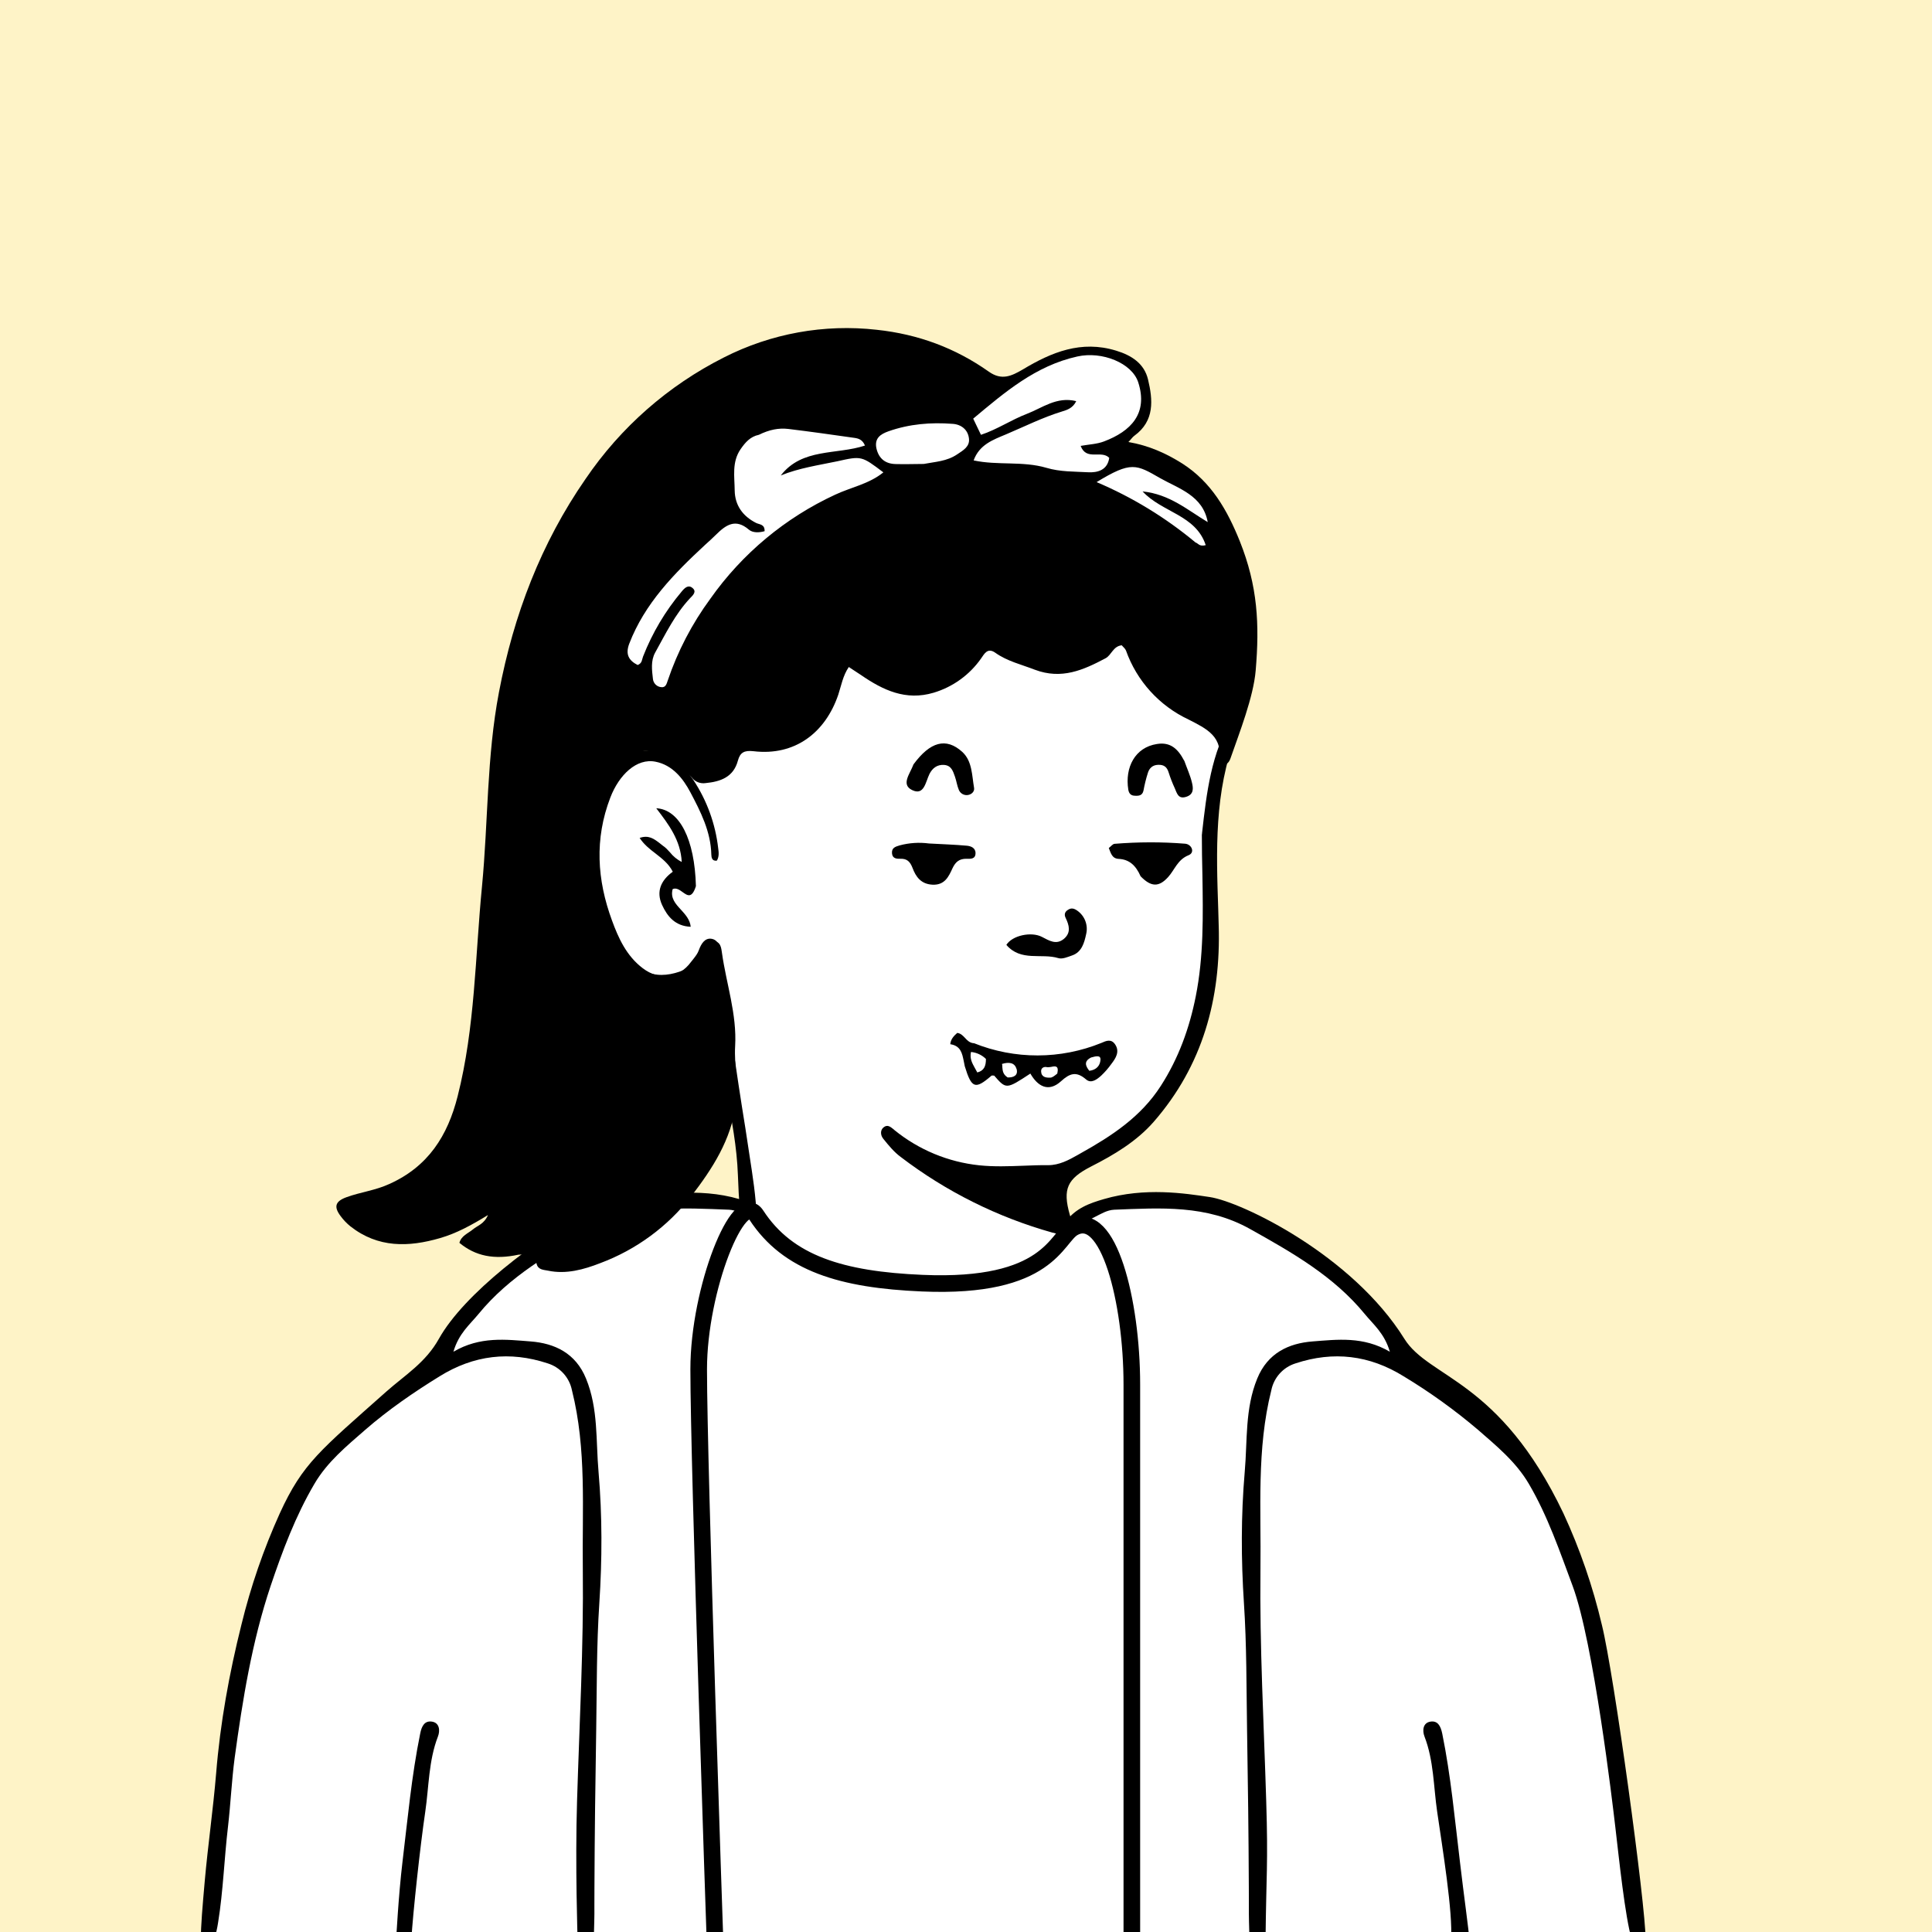
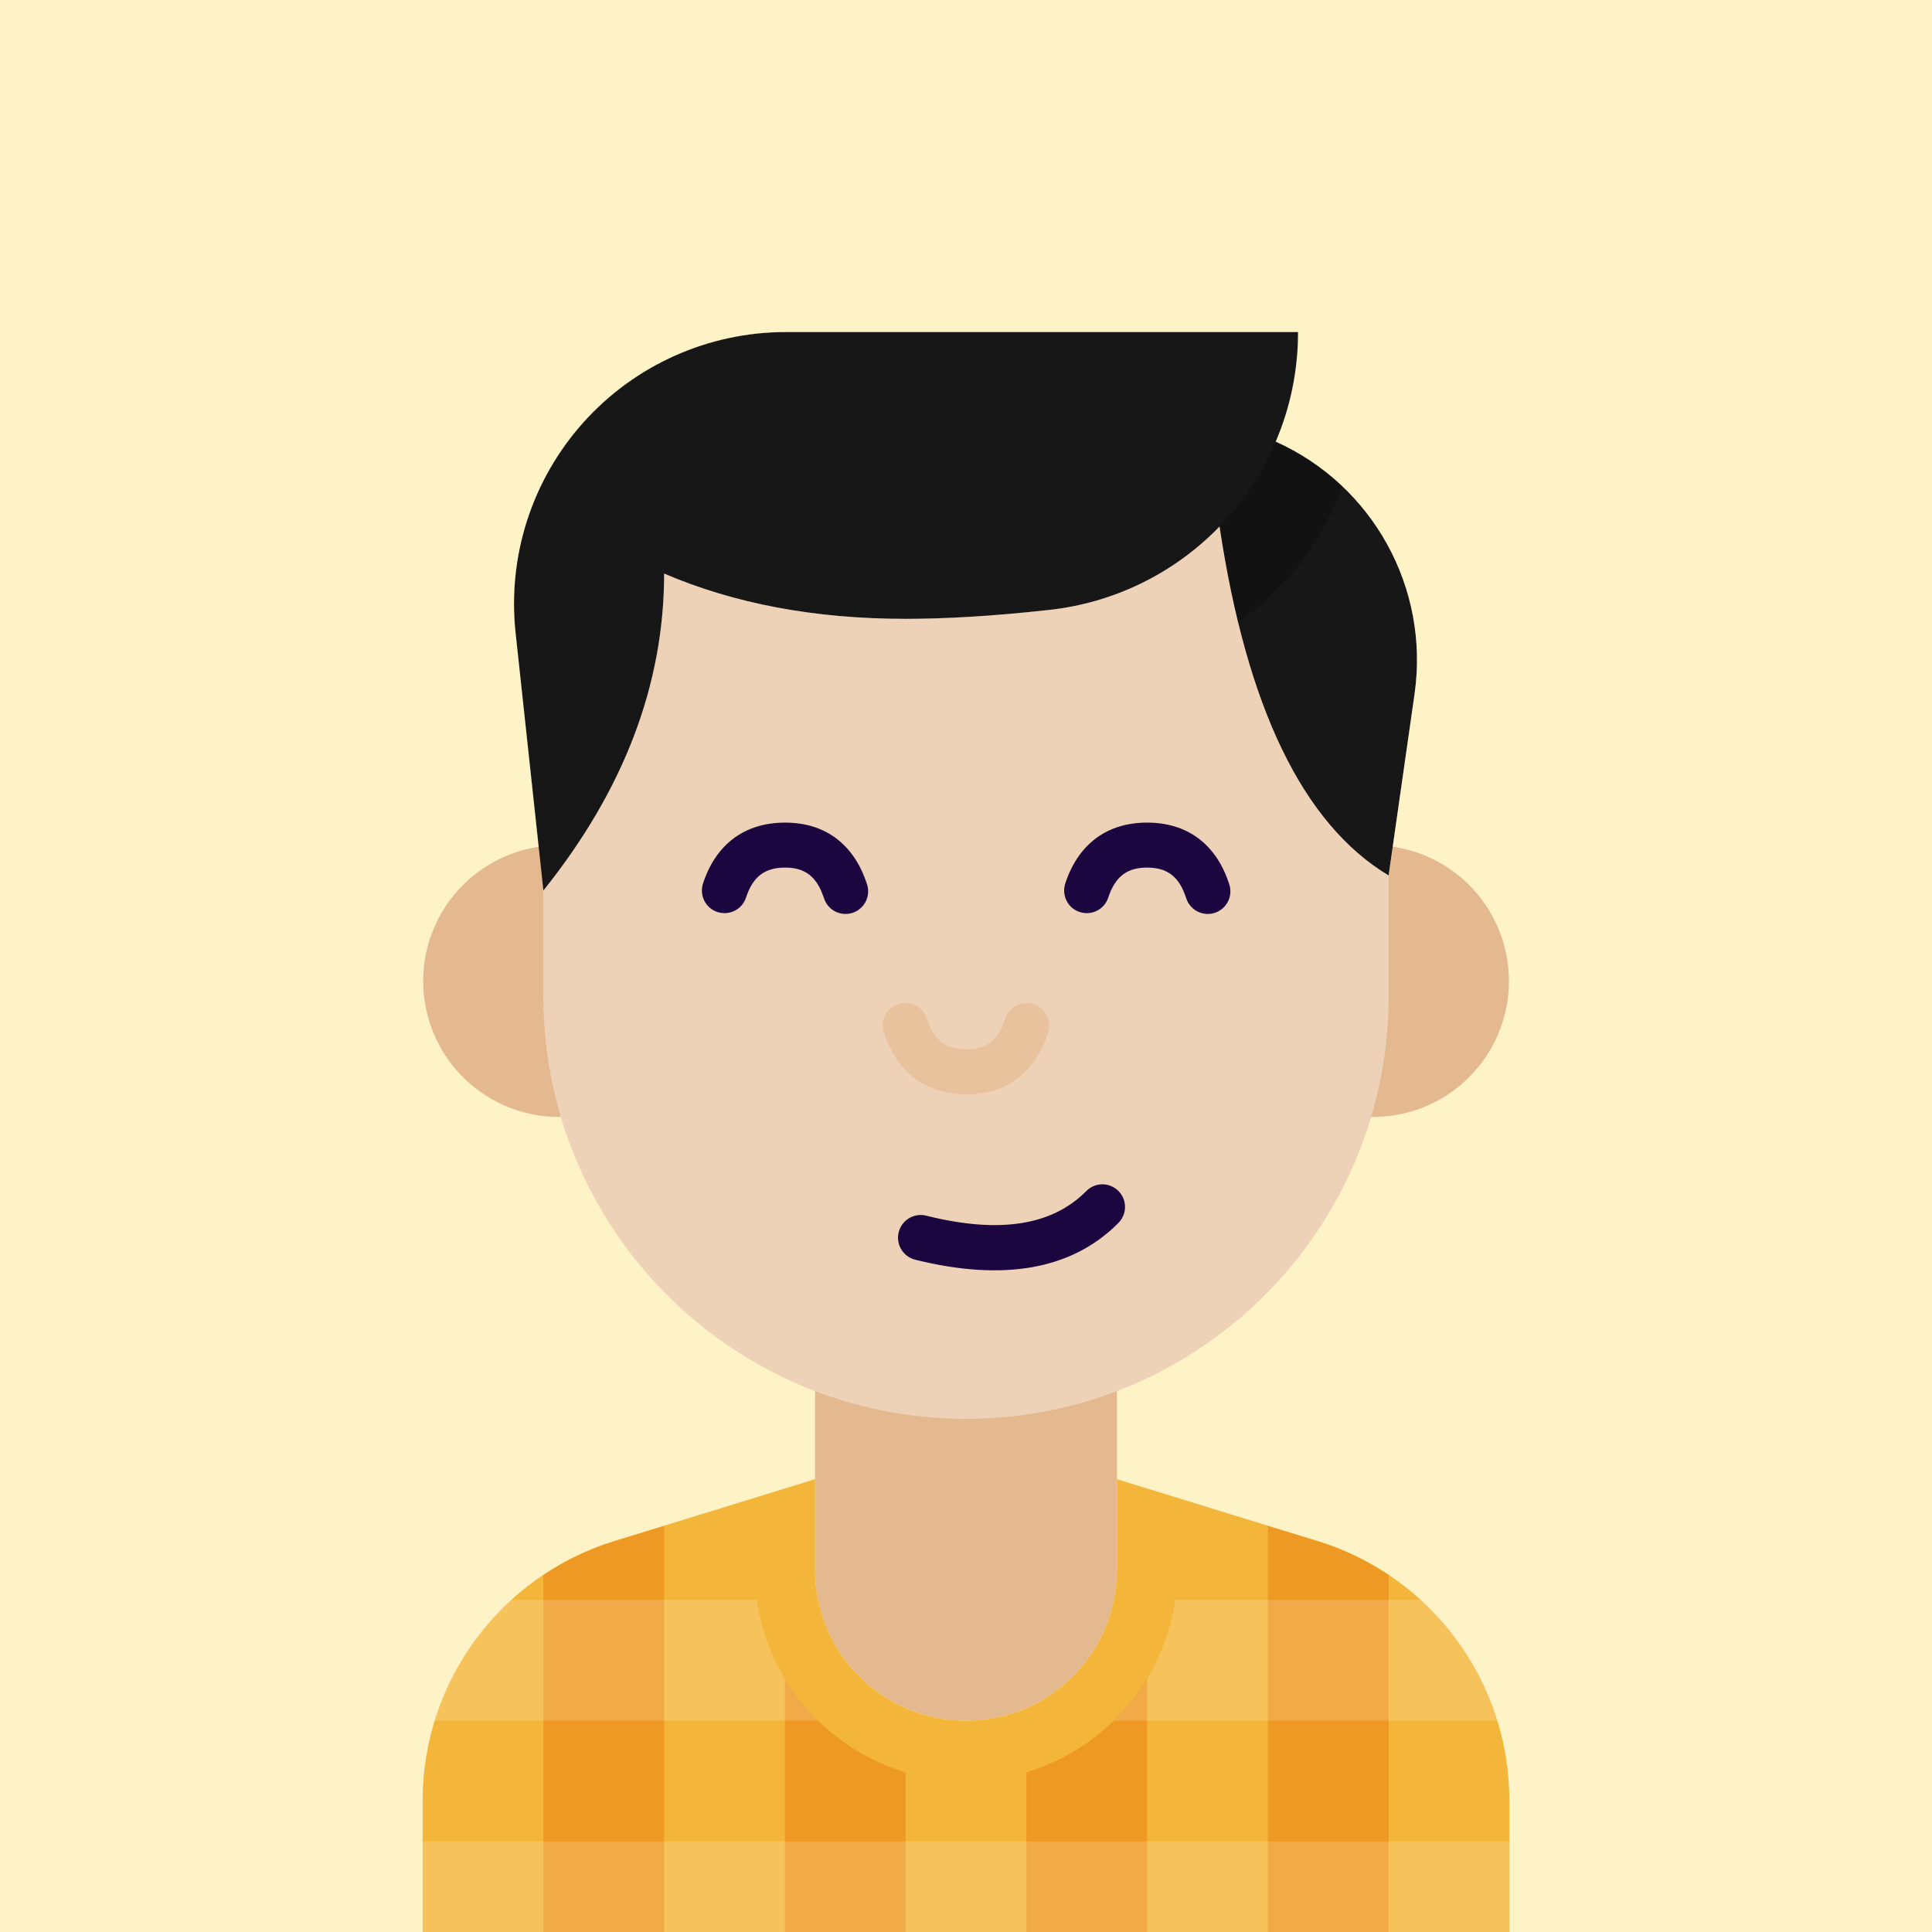
- <svg xmlns="http://www.w3.org/2000/svg" viewBox="0 0 1744 1744" fill="none" shape-rendering="auto" width="256" height="256">
+ <svg xmlns="http://www.w3.org/2000/svg" viewBox="0 0 64 64" fill="none" shape-rendering="auto" width="256" height="256">
  <mask id="viewboxMask">
-     <rect width="1744" height="1744" rx="0" ry="0" x="0" y="0" fill="#fff" />
+     <rect width="64" height="64" rx="0" ry="0" x="0" y="0" fill="#fff" />
  </mask>
  <g mask="url(#viewboxMask)">
-     <rect fill="#fef3c7" width="1744" height="1744" x="0" y="0" />
-     <g transform="translate(531 487)">
-       <path d="M554 727.7c-99.2 297-363.8 388.6-503.7 19.8-19.3-50.7 31-69.5 66.2-91.9 24.1-15.3 36.8-28.5 35.3-42.2-7-64.4-36.9-243.8-36.9-243.8l-3-5.8s.7-1.6-2.2 1.2c-3 3-9.9 34.2-37 34.2-24.5 0-49.2-10.9-61-86.3C7.2 285.6 9.6 214 40 201c12.5-5.3 24-7.2 35.2-.8 11.3 6.4-13-22 112-126C268.4 6.4 396.7-3.5 448.5 8 500.3 19.5 552 44.8 574.9 98.5c27.8 65-25.9 114.3-14 262.5-2.2 53.6.8 171.2-146.6 210.6-28 7.5-19.3 48.4 22.7 58.4 67 21 117 72.3 117 97.9" fill="#fff" />
-       <path fill-rule="evenodd" clip-rule="evenodd" d="m554 266.2.1-1.4c4.1-36.4 8.2-71.7 27.1-103.4 6.5 4.4 5.7 10 3.7 15.2-19.9 51.2-18 104.4-16.2 157.6l.4 14c2.1 66.4-14.5 126.8-58.7 177.5-15.4 17.6-35.8 29.8-56.5 40.3-21.4 11-25.9 20.1-19.2 43.6l.8 2.6c1.4 3.9 2.8 7.9-1 11.8-4.5 4.6-9.5 3.3-14.8 1.8l-.6-.1a406.4 406.4 0 0 1-137-68.3c-6-4.4-10.8-10.3-15.5-16.1l-.3-.4c-2.5-3-3-7.8.5-10.4 3.3-2.5 5.8-.5 8.7 1.8l1 .9a145.5 145.5 0 0 0 76.3 31.7c13.4 1.4 26.6.9 40 .4 7.4-.3 14.8-.6 22.3-.5 10.2 0 18.7-4.7 26.7-9.2l2.8-1.6c27.8-15.5 54.3-32.8 72.2-60.7 16.1-25 25.9-52.2 31.6-80.9 7.2-36.1 6.6-72.7 6-109.8-.3-12-.5-24.2-.5-36.4ZM50.6 190.8c21.9-1.7 34 11.2 44.3 26.3a140.4 140.4 0 0 1 22.4 61.5c.5 3.7 1 7.6-1.2 11.3-4.5.6-4.9-3-5-5.6-.5-20.7-9.7-38.7-18.9-56.1-6.6-12.5-16.2-24.6-31.4-27.6-17.2-3.5-33 12-40.8 32.2-14.5 37.6-12 74.6 1.4 111 5.8 15.9 13.1 32.1 27.8 43.2 14.8 11.3 32.7 9.3 43.6-5.7l2-2.5c2-2.6 4-5.1 5-8 2.1-5.8 5.4-11.2 11.3-10.4 6.8 1 8 8.3 8.7 14a3661 3661 0 0 0 22 156.7l5.9 38.8c2.6 17.1 5.6 41.7 3.6 52.1a28 28 0 0 0-.3 2.2c-.4 2.8-.6 5-4.2 5.5-4.9.8-7-2-7.7-6.4-2.3-17-3-23.6-4-49.6-.9-25.2-5.6-50-10.4-74.9l-5-27c-5.2-30.8-10.3-62-10.8-97l-2 3c-7.6 11.3-13.7 20.5-24.5 24a40.5 40.5 0 0 1-46.1-12.5 127.8 127.8 0 0 1-28.8-55.8c-8.4-34-9.9-67.1.9-100.6 5.2-16.1 23.7-44.7 42.2-42Zm34.6 127.5c4.4 3.2 8.4 6 12-5.4-1.1-42.2-14.7-69.2-35.8-70.3 11.2 14.6 22 28.8 23 48.5a32.3 32.3 0 0 1-10.7-8.8c-2-2.2-4-4.4-6.5-6l-3-2.4c-4.8-3.6-9.7-7.4-17.8-4.5 3.8 5.8 9 10 14.3 14 6 4.7 12 9.3 15.6 16.5-10.6 7.7-15.2 17.7-9.7 29.9 4.8 10.5 11.9 19.2 25.9 19.8-.6-6.3-4.7-10.9-8.8-15.4-5-5.4-9.7-10.6-7.5-18.6 3.2-1.5 6.2.7 9 2.7Z" fill="#000" />
+     <rect fill="#fef3c7" width="64" height="64" x="0" y="0" />
+     <path d="M37 46.08V52a5 5 0 0 1-10 0v-5.92A14.04 14.04 0 0 1 18.58 37h-.08a4.5 4.5 0 0 1-.5-8.97V27a14 14 0 1 1 28 0v1.03a4.5 4.5 0 0 1-.58 8.97A14.04 14.04 0 0 1 37 46.08Z" fill="#e5b98f" />
+     <mask id="personas-a" style="mask-type:luminance" maskUnits="userSpaceOnUse" x="14" y="13" width="36" height="44">
+       <path d="M37 46.08V52a5 5 0 0 1-10 0v-5.92A14.04 14.04 0 0 1 18.58 37h-.08a4.5 4.5 0 0 1-.5-8.97V27a14 14 0 1 1 28 0v1.03a4.5 4.5 0 0 1-.58 8.97A14.04 14.04 0 0 1 37 46.08Z" fill="#fff" />
+     </mask>
+     <g mask="url(#personas-a)">
+       <path d="M32 13a14 14 0 0 1 14 14v6a14 14 0 1 1-28 0v-6a14 14 0 0 1 14-14Z" fill="#fff" style="mix-blend-mode:overlay" opacity=".36" />
    </g>
-     <g transform="translate(178 1057)">
-       <path d="M1301.3 694.3S1276 480.8 1263 423.6c-25.7-111.8-73.3-201.4-135.3-220.5-29.6-9.2-39.4-34-47-53.2-3-7.8-5.8-14.7-9.3-19.2C1040 90.7 975 50.5 941 37.3 914.5 27 838.5 20.6 813 30.7c-11.5 4.5-16.2 11-17.6 18.5-1.5.5-3 1.1-4.4 2-3.3 1.8-6 5-9.5 9C768 75.7 745 102.1 653.7 98c-72.5-3.2-120.5-13.8-149-58.3-2.3-3.6-5-4.8-8-4.2a223.7 223.7 0 0 0-163 19C316.2 64 219.4 158.4 218.4 163.7c-2 10.6-25.6 28-55.2 47.6C100.9 252.4 73.6 333 49.3 404.4l-6.6 19.2C31.8 455.2 6.1 692 6.1 692l176 2.3h1119.2Z" fill="#fff" />
-       <mask id="bodyVariant07-a" style="mask-type:luminance" maskUnits="userSpaceOnUse" x="453" y="259" width="392" height="433">
-         <path d="m467 692-14-432.5h392V692H467Z" fill="#fff" />
-       </mask>
-       <g mask="url(#bodyVariant07-a)">
-         <g transform="translate(396 278)" style="mix-blend-mode:difference">
-           <path d="M204.9 175.7s150.1 43.7 172 42.1c9.5-.6 13.6-7 11.8-16.2a28 28 0 0 0-5.5-12c-2.9-4-186-225.6-203.5-184.5a16 16 0 0 0 .5 12.5c4.3 8 10.8 14.4 16.3 21.3 21.4 24.8 41.6 50.6 63.1 75.3 12.7 14.9 30.5 34.2 37.9 47.7-5.4-.5-15.1-3.5-21.1-4.9-13.5-3.4-27-7-40.5-10.3a313.1 313.1 0 0 0-60.2-9.7c-9.2-.1-20.4-.4-27 7.1-5.2 6.5-6 15.8-2.8 23.3 4 8.3 10.7 15 16.6 22a855 855 0 0 0 29.6 30.9c18.8 18.5 37.3 37.2 56.2 55.5 22 21 43.5 42.3 65 63.7 15.9 15.5 32 30.7 47.9 46.2 4.8 4.7 9.6 9.4 14.8 13.7l5.3 4.2c1.2.8 2.4 1.7 3.9 1.8 2.5-.4 3.3-3.5 3.6-5.7.9-5.8-2.8-10.7-5.6-15.3C358.6 345.7 205 175.7 205 175.7Z" fill="#fff" />
-         </g>
-       </g>
-       <path d="M467.4 694.3S452.7 266.8 452.7 179c0-72.8 36.6-163 52-139.2 28.5 43.8 77.2 58.4 149.7 61.5 115 5 120.9-41.3 136.6-50 31.4-17.6 52.7 66 52.7 141.4V694" stroke="#000" stroke-width="15" />
-       <path d="M1295 694c-6.2-21.3-11.5-73.3-14.9-102-2.4-20.7-19.6-166.5-38.5-217.4-11.6-31.1-22.4-63-39.5-92.1-11.7-20-29.3-34.3-46-48.9a513 513 0 0 0-67-48.2c-30.9-19.2-63.4-23-97.6-11.7a32 32 0 0 0-21.9 24.3c-13.4 53.3-9.1 107.6-9.8 161.6-.8 69.8 3.1 139.5 5.2 209.2 1.8 57.2 0 66.7-.6 125.2h-14.5c-.9-32.2-.4-15.3-.6-47.5-.2-47.6-.8-95.1-1.6-142.7-.6-37.8-.3-75.7-2.8-113.5-2.6-39.6-2.7-79.1.7-118.6 2.5-28.2.1-57 11.3-84.3 9.4-23 28.3-31.8 49.9-33.5 22.4-1.7 45.7-4.8 69.8 9.3-4.8-16.6-15-24.7-22.6-34-28-34.2-65.5-55.5-103.6-76.8-39.3-22-80.7-19-122.6-17.4-6.5.3-12 3.8-17.8 6.7-7.5 4-15.3 7.3-26.6 4.8 9.5-13 22.1-17.3 35.1-21.1 37.1-10.8 73-5.2 95.7-1.8C943 28 1042.7 76 1089.7 151.5c22.3 35.9 85.8 36.4 143.6 157.6a528 528 0 0 1 34.7 100.7c10.9 44 39.5 252.6 39.5 284.2H1295ZM15.3 694c2-6.9 2.7-9.9 3.6-15.7 4.6-28.4 5.5-57.6 8.9-86.3 2.4-20.7 3.3-41.4 6-62 7.2-52.7 15.6-105 32.5-155.4 10.7-31.7 22.4-63 39.5-92.1 11.7-20 29.3-34.3 46-48.9 20.7-18 43.5-33.7 67-48.2 30.9-19.2 63.4-23 97.6-11.7a32 32 0 0 1 21.9 24.3c13.4 53.3 9.1 107.6 9.8 161.6.8 69.8-3.1 139.5-5.2 209.2-1.8 57.2.5 125 .5 125l14.6.2c.9-32.2.4-15.3.6-47.5.2-47.6.8-95.1 1.6-142.7.6-37.8.3-75.7 2.8-113.5 2.6-39.6 2.7-79.1-.7-118.6-2.5-28.2-.1-57-11.3-84.3-9.4-23-28.3-31.8-50-33.5-22.3-1.7-45.6-4.8-69.7 9.3 4.8-16.6 15-24.7 22.6-34 28-34.2 65.5-55.5 103.5-76.8 39.4-22 80.8-19 122.7-17.4 6.5.3 12 3.8 17.8 6.7 7.5 4 2.3 11.5 6.4.7 5.8-15-2-13.2-15-17-37-10.8-74-4-111 .5-7.4 1-14.8 4.4-21.5 8-51.4 27.8-116 77.2-138.6 117.6-12 21.6-30.7 32.8-47.5 47.7C111 252.3 95.3 263.8 74.6 309a573.6 573.6 0 0 0-34.7 100.7c-11 44-19.1 88.6-22.8 134.2-2.7 32.4-7.4 64.8-10.3 97.4-2 22.8-3.5 39.7-3.5 52.6h12Z" fill="#000" />
-       <path d="M1131.8 694c2-23.7-8-84.7-12.5-115.7-3.3-22.6-3-46-11.4-67.7-2.1-5.4-1.5-12.4 5.3-13.5 6.4-1 9.2 3.5 10.7 10.8 7.8 38.3 11.3 77.2 16 116 3.5 30 7.8 60 8.5 70l-16.6.1ZM193.3 694c1.4-23.6 8-84.7 12.6-115.7 3.3-22.6 3-46 11.4-67.7 2.1-5.4 1.5-12.4-5.3-13.5-6.4-1-9.3 3.5-10.7 10.8-7.8 38.3-11.3 77.2-16 116-3.6 30-5.7 70.1-5.7 70.1h13.7Z" fill="#000" />
+     <g transform="translate(20 24)">
+       <path d="M3.76 6.21c.4.13.82-.08.95-.47.23-.7.62-1 1.3-1 .66 0 1.05.3 1.28 1a.75.75 0 1 0 1.42-.48c-.43-1.3-1.38-2.01-2.7-2.01-1.34 0-2.29.71-2.72 2.01-.13.4.08.82.47.95ZM15.76 6.21c.4.13.82-.08.95-.47.23-.7.62-1 1.29-1s1.06.3 1.29 1a.75.75 0 1 0 1.42-.48c-.43-1.3-1.38-2.01-2.71-2.01s-2.28.71-2.71 2.01c-.13.4.08.82.47.95Z" fill="#1B0640" />
    </g>
-     <g transform="translate(266 207)">
-       <path d="M202 925.6c-22 4.7-38.8 1.3-53.3-10.7 1.7-6.4 7.8-8.5 12.3-12.2 4-3.4 10-4.7 13.5-12.9-15 9.2-28.4 16.5-43.2 20.8-28.5 8.3-56.1 9-81-10.6a49.6 49.6 0 0 1-8.8-9.2c-6.4-8.5-4.9-13.4 5.3-17.1 12.6-4.6 26-6.1 38.6-11.9 35.2-15.8 52.7-43.6 61.7-79.2 15.8-62.2 15.8-126.1 22-189.5 5.6-58.3 4.2-117 15.3-175.2 13.3-70 38-134.6 78.2-192.6a331.1 331.1 0 0 1 124.8-109.6 243.8 243.8 0 0 1 138.1-25c37.3 4 70.8 16.4 101.1 37.8 11.6 8.2 20.4 4 30.7-2 25.9-15.6 52.7-26.6 84.1-17 14.3 4.3 25.5 11.8 28.9 26 4.4 18.4 6.2 37.4-12.4 50.9-1.6 1.1-2.7 3-5.3 5.6 18.5 3.2 34 10.2 48.6 19.4 26.3 16.8 40.6 42 51.9 70 16.3 40.7 17.9 75.2 14.4 116.8-2 24-14.7 56.2-22.8 79.5-1.4 4-4 6.2-8.6 6.4-.8-1.1-2.3-2.3-2.2-3 5.2-23-11-30.4-27-38.6a109.1 109.1 0 0 1-56.5-62.3c-.7-1.8-2.6-3.2-3.8-4.7-7.8.8-9.3 8.9-14.6 11.7-20 10.6-39.7 19.5-64 10.3-12.1-4.7-24.8-7.6-35.6-15.3-7.1-5-10 1.3-13 5.5a80.5 80.5 0 0 1-42.6 30.6c-25.2 7.5-45.7-2.3-65.5-15.9l-11.1-7.3c-5.4 8-6.8 16.8-9.5 25-11.7 34.4-39.2 55.5-76.6 51-8.2-.9-12 1.1-14 8.5-4 15-15.8 19-29.2 20.3-4.8.7-9.5-1.2-12.4-5a89.1 89.1 0 0 0-21.9-17.5c-24-14.6-38.4-2.6-49.4 17.2-17.1 31-16.5 64.7-12.4 99 2.6 22.2 11 41.3 23.2 59.5 17.2 25.8 40.2 22.9 61.4 11.8 5.1-2.6 7-8 8.7-13.5 1.4-4.5 4.7-8.7 10-8.7 6.5 0 7 6.3 7.6 10.4 3.9 28 13.6 55.3 11.9 84.4-1 17 3.2 33.6.8 51.5C394 822.2 377 848 358 872.8a186.7 186.7 0 0 1-82.1 60.4C261 939 245 943.5 228.6 940c-3.8-.8-8.8-.6-10.2-6.1-1.5-5.8 2.2-8.7 6.2-11.3 3.5-2.3 7.2-4.1 9.6-8.4-10.7 3.8-19.6 11.2-32.2 11.4Z" fill="#000" />
-       <path d="M419 185.5c-7.7 1.6-12.2 6.8-16.5 13-8 11.7-5.4 24.7-5.3 37.2.2 13.5 7.3 23.2 19.2 29.3 3.1 1.6 8 1 7.8 7.5-4.9 1.4-10.7 1.6-14.2-1.4-12.1-10.4-20.8-4.2-29.6 4.5-3.3 3.3-6.8 6.4-10.2 9.5-27.8 25.8-54.2 52.6-68.2 89-3.7 9.8-.2 15.2 7.6 19.2 4.2-1.6 3.8-5 4.9-7.7a209.8 209.8 0 0 1 34.9-58.7c2.7-3.3 5.9-6.2 9.5-3.3 4.3 3.3.8 6.6-2 9.4-13.5 14.4-22 32-31.5 49.1-4.1 7.5-2.9 15.8-2 23.8.4 4 3.7 7.2 7.7 7.4 3.7.4 4.6-2.8 5.6-5.8a271.5 271.5 0 0 1 38.5-74 283.6 283.6 0 0 1 112.8-94c14.3-6.7 30.5-9.6 43.4-20.1-19.7-14.9-19.7-14.9-41.6-10-17.2 3.6-34.6 6.1-51 12.8 19.3-25 50.4-18.5 76-27-2.3-5.6-6.2-6.5-10-7-19.7-2.8-39.4-5.6-59.2-8-8.7-1-17 .6-26.6 5.3ZM612.9 208.6c21.6 4.7 44.3.4 65.7 6.7 12.4 3.7 25 3.3 37.4 4 8.8.5 17.7-1.9 19.3-13-7.2-7.4-20.6 3-25.8-10.8 7.8-1.4 14.7-1.6 21-4 24.4-9.2 40-25.3 31-53.3-5.6-17.5-32.7-28.4-55-23.4-37.6 8.3-65.4 32.2-94 56.1l7 14.6c14.6-4.8 27.3-13.5 41.4-18.9 13.9-5.3 26.9-15.9 44.6-11.5-3 6.3-8.3 8-12.7 9.3-17.6 5.4-33.9 13.6-50.7 20.7-11.7 4.9-24 9.2-29.2 23.5ZM567.9 211.8c10.3-2 20.8-2.3 30.2-8.7 5.6-3.7 11.3-7 10.6-14-.8-8.2-7-13-14.8-13.5-19.6-1.5-39 .1-57.8 6.7-7.4 2.6-13 6.4-10.9 15.7 2.2 9.1 8.1 13.7 17.3 13.9 7.7.2 15.4 0 25.4-.1ZM813.2 282.7c2.3.6 3.4 4 9.2 2.4-9-27.4-39.3-29.4-57-48.5 24.4 2.5 40.6 16.8 58.8 27.7-4.3-24-26.4-30.3-42.8-39.6-21.8-12.5-26.2-15.6-57.5 3.5a357.8 357.8 0 0 1 89.3 54.5Z" fill="#fff" />
+     <g transform="translate(2 2)">
+       <path d="M40.26 12.63a7.93 7.93 0 0 1 4.6 8.35L44 27c-2.83-1.7-4.7-5.55-5.6-11.56a9.24 9.24 0 0 1-5.7 2.77c-1.82.2-3.39.29-4.7.29-3 0-5.67-.5-8-1.5 0 3.67-1.33 7.17-4 10.5l-.92-8.53A9 9 0 0 1 24.03 9H41c0 1.28-.26 2.51-.74 3.63Z" fill="#121212" />
+       <path d="M40.26 12.63c.48-1.12.74-2.35.74-3.63H24.03a9 9 0 0 0-8.95 9.97L16 27.5c2.67-3.33 4-6.83 4-10.5 2.33 1 5 1.5 8 1.5 1.31 0 2.88-.1 4.7-.29a9.24 9.24 0 0 0 7.56-5.58ZM44.88 20.84a7.91 7.91 0 0 0-2.42-6.73 9.29 9.29 0 0 1-3.45 4.5c1.04 4.22 2.7 7.01 5 8.39l.85-6.02.02-.14Z" style="mix-blend-mode:overlay" opacity=".26" fill="#fff" />
    </g>
-     <g transform="translate(791 871)">
-       <path fill-rule="evenodd" clip-rule="evenodd" d="M88 70.6a153.5 153.5 0 0 0 115.3-.2c4.1-1.8 8.8-4 12.4 1.5 4.2 6.4.6 12.2-3.4 17.4A71.8 71.8 0 0 1 203 100c-3.8 3.4-9 7.4-13.6 3.4-8.8-7.6-14.7-5.6-22.7 1.7-11.3 10.2-21 4.5-27.6-7-21.8 14.3-21.8 14.3-32.7 1.8h-.9c-.6-.1-1.3-.1-1.6.2-14.7 12.7-17.9 11.3-24-8.6l-1-5c-1.4-6.7-2.7-13.5-12.1-14.9.4-4.5 3.2-7.5 6.3-10.2 3.1.4 5 2.4 7 4.5 2 2.2 4.1 4.4 7.7 4.8Zm11 14.3a22.3 22.3 0 0 0-13.5-6.3c-1.3 6 1.1 10.1 3.4 14.3l2.3 4.2c6-1.6 7.8-5.5 7.8-12.2Zm27.6 8.8c1.8 6-2.6 8.1-8 7.9-4.3-2.8-4.5-6-4.8-9.2 0-1 0-2-.3-3 6.2-1.9 11.4-1.2 13 4.3Zm36.8 4.4c1.7-7.5-2-6.8-5.6-6-1.4.2-2.8.4-3.8.2-2.4-.6-5.3.5-5.2 3.8.2 5.2 4.3 5.8 8.1 5.7 1.9 0 3.7-1.4 6.5-3.7Zm29-2.4c-3.8-4.7-5-8.8 1.5-12.1 4.6-1.3 8.7-2.3 8.5 2-.3 5.2-3.6 9.2-10 10Z" fill="#000" />
+     <g transform="translate(11 44)">
+       <path d="M16 5v3a5 5 0 0 0 10 0V5l6.65 2.05a9 9 0 0 1 6.35 8.6V20H3v-4.35a9 9 0 0 1 6.35-8.6L16 5Z" fill="#f3b63a" />
+       <path d="m11 6.54-1.65.5A9 9 0 0 0 7 8.17V20h4V6.54ZM15 20h4v-5.29a7.02 7.02 0 0 1-4-3.1V20ZM23 20h4v-8.4a7.02 7.02 0 0 1-4 3.11v5.3ZM31 20h4V8.16a9 9 0 0 0-2.35-1.12L31 6.55V20Z" style="mix-blend-mode:overlay" opacity=".4" fill="#000" />
+       <path d="M3.4 13a9.01 9.01 0 0 1 2.53-4h8.14a6.98 6.98 0 0 0 2.03 4H3.4ZM39 17v3H3v-3h36ZM36.07 9a9.01 9.01 0 0 1 2.53 4H25.9a6.98 6.98 0 0 0 2.03-4h8.14Z" style="mix-blend-mode:lighten" opacity=".17" fill="#fff" />
    </g>
-     <g transform="translate(653 805)" />
-     <g transform="translate(901 668)">
-       <path d="M7.4 185c5.4-8.7 22.6-12.2 32.1-7.3 6.6 3.4 13 7.6 20 1.7 6.5-5.6 4.6-12.2 1.5-18.7-1.6-3.2-.8-5.7 2.2-7.5 3-1.9 5.5-1.1 8.2.8a20.1 20.1 0 0 1 8 21.5c-1.6 7.3-3.8 16-12.7 19-4 1.4-8.8 3.5-12.3 2.4-15.4-4.7-33.8 3.4-47-12Z" fill="#000" />
+     <g transform="translate(23 36)">
+       <path d="M7.32 5.73a.75.75 0 0 1 .36-1.46c2.44.61 4.17.32 5.29-.8a.75.75 0 1 1 1.06 1.06c-1.54 1.54-3.81 1.92-6.71 1.2Z" fill="#1B0640" />
    </g>
-     <g transform="translate(610 680)">
-       <path d="M419.6 111c-4.2-9.5-9.9-15.2-19.8-15.7-6-.3-7-5.1-8.9-9.8 2-1.5 3.5-3.7 5.3-3.8 21.1-1.7 42.4-1.8 63.5-.1 6 .4 9.3 8 3.2 10.4-10 4-12.5 13.2-18.5 19.8-8.2 9-15.2 9.1-24.8-.8ZM228.6 81.4c12.2.7 23.1 1 34 2 3.6.3 8 1.8 8 6.7 0 5.6-4.6 5.2-8.3 5.1-6.3 0-9.7 2.7-12.5 8.6-3.4 7.4-6.9 15.3-18 14.8-10.5-.5-15.1-7.2-18.1-15.2-2.2-5.7-5-8.4-11-8.2-3.4.1-7.1-.2-7.5-4.9-.4-5 3-6 7-7.2a67.9 67.9 0 0 1 26.4-1.7Z" fill="#000" />
+     <g transform="translate(24 28)">
+       <path d="M5.29 6.24a.75.75 0 1 1 1.42-.48c.23.7.62 1 1.3 1 .66 0 1.05-.3 1.28-1a.75.75 0 1 1 1.42.48c-.42 1.3-1.37 2.01-2.7 2.01S5.72 7.54 5.3 6.24Z" fill="#000" style="mix-blend-mode:overlay" opacity=".36" />
    </g>
-     <g transform="translate(610 680)" />
-     <g transform="translate(774 657)">
-       <path d="M295 29.6c2.6 7.3 5.5 13.5 7 20 1.2 4.9 1.7 10.4-5 12.6-7.6 2.6-8.6-3.4-10.6-7.8a120 120 0 0 1-5.5-14.2c-1.5-4.9-4.3-7-9.4-6.8-5 .1-8 3-9.3 7.2-1.7 5.3-3 10.7-4 16.1-1 4.5-4.2 4.8-7.8 4.6-3.6-.1-5.3-2-5.9-5.5-3.2-20.1 6.1-38.2 25.9-41.2 12.2-2 19 4.5 24.5 15ZM50.6 33C65.7 12.5 80 8.5 94.6 21.7c9.1 8.3 8.7 21.2 10.7 32.6.5 3-2 5.7-5.3 6.3-3.5.7-7-1.2-8.4-4.4-1.7-4-2.2-8.3-3.6-12.2-1.7-4.8-3.2-10-9.7-10.5-6.4-.5-10.6 3-13.2 8-3.6 7.2-4.8 20-15.7 14.7-10.4-5-1.9-14.7 1.2-23.2Z" fill="#000" />
-     </g>
-     <g transform="translate(0 559)" />
+     <g transform="translate(14 26)" />
  </g>
</svg>
